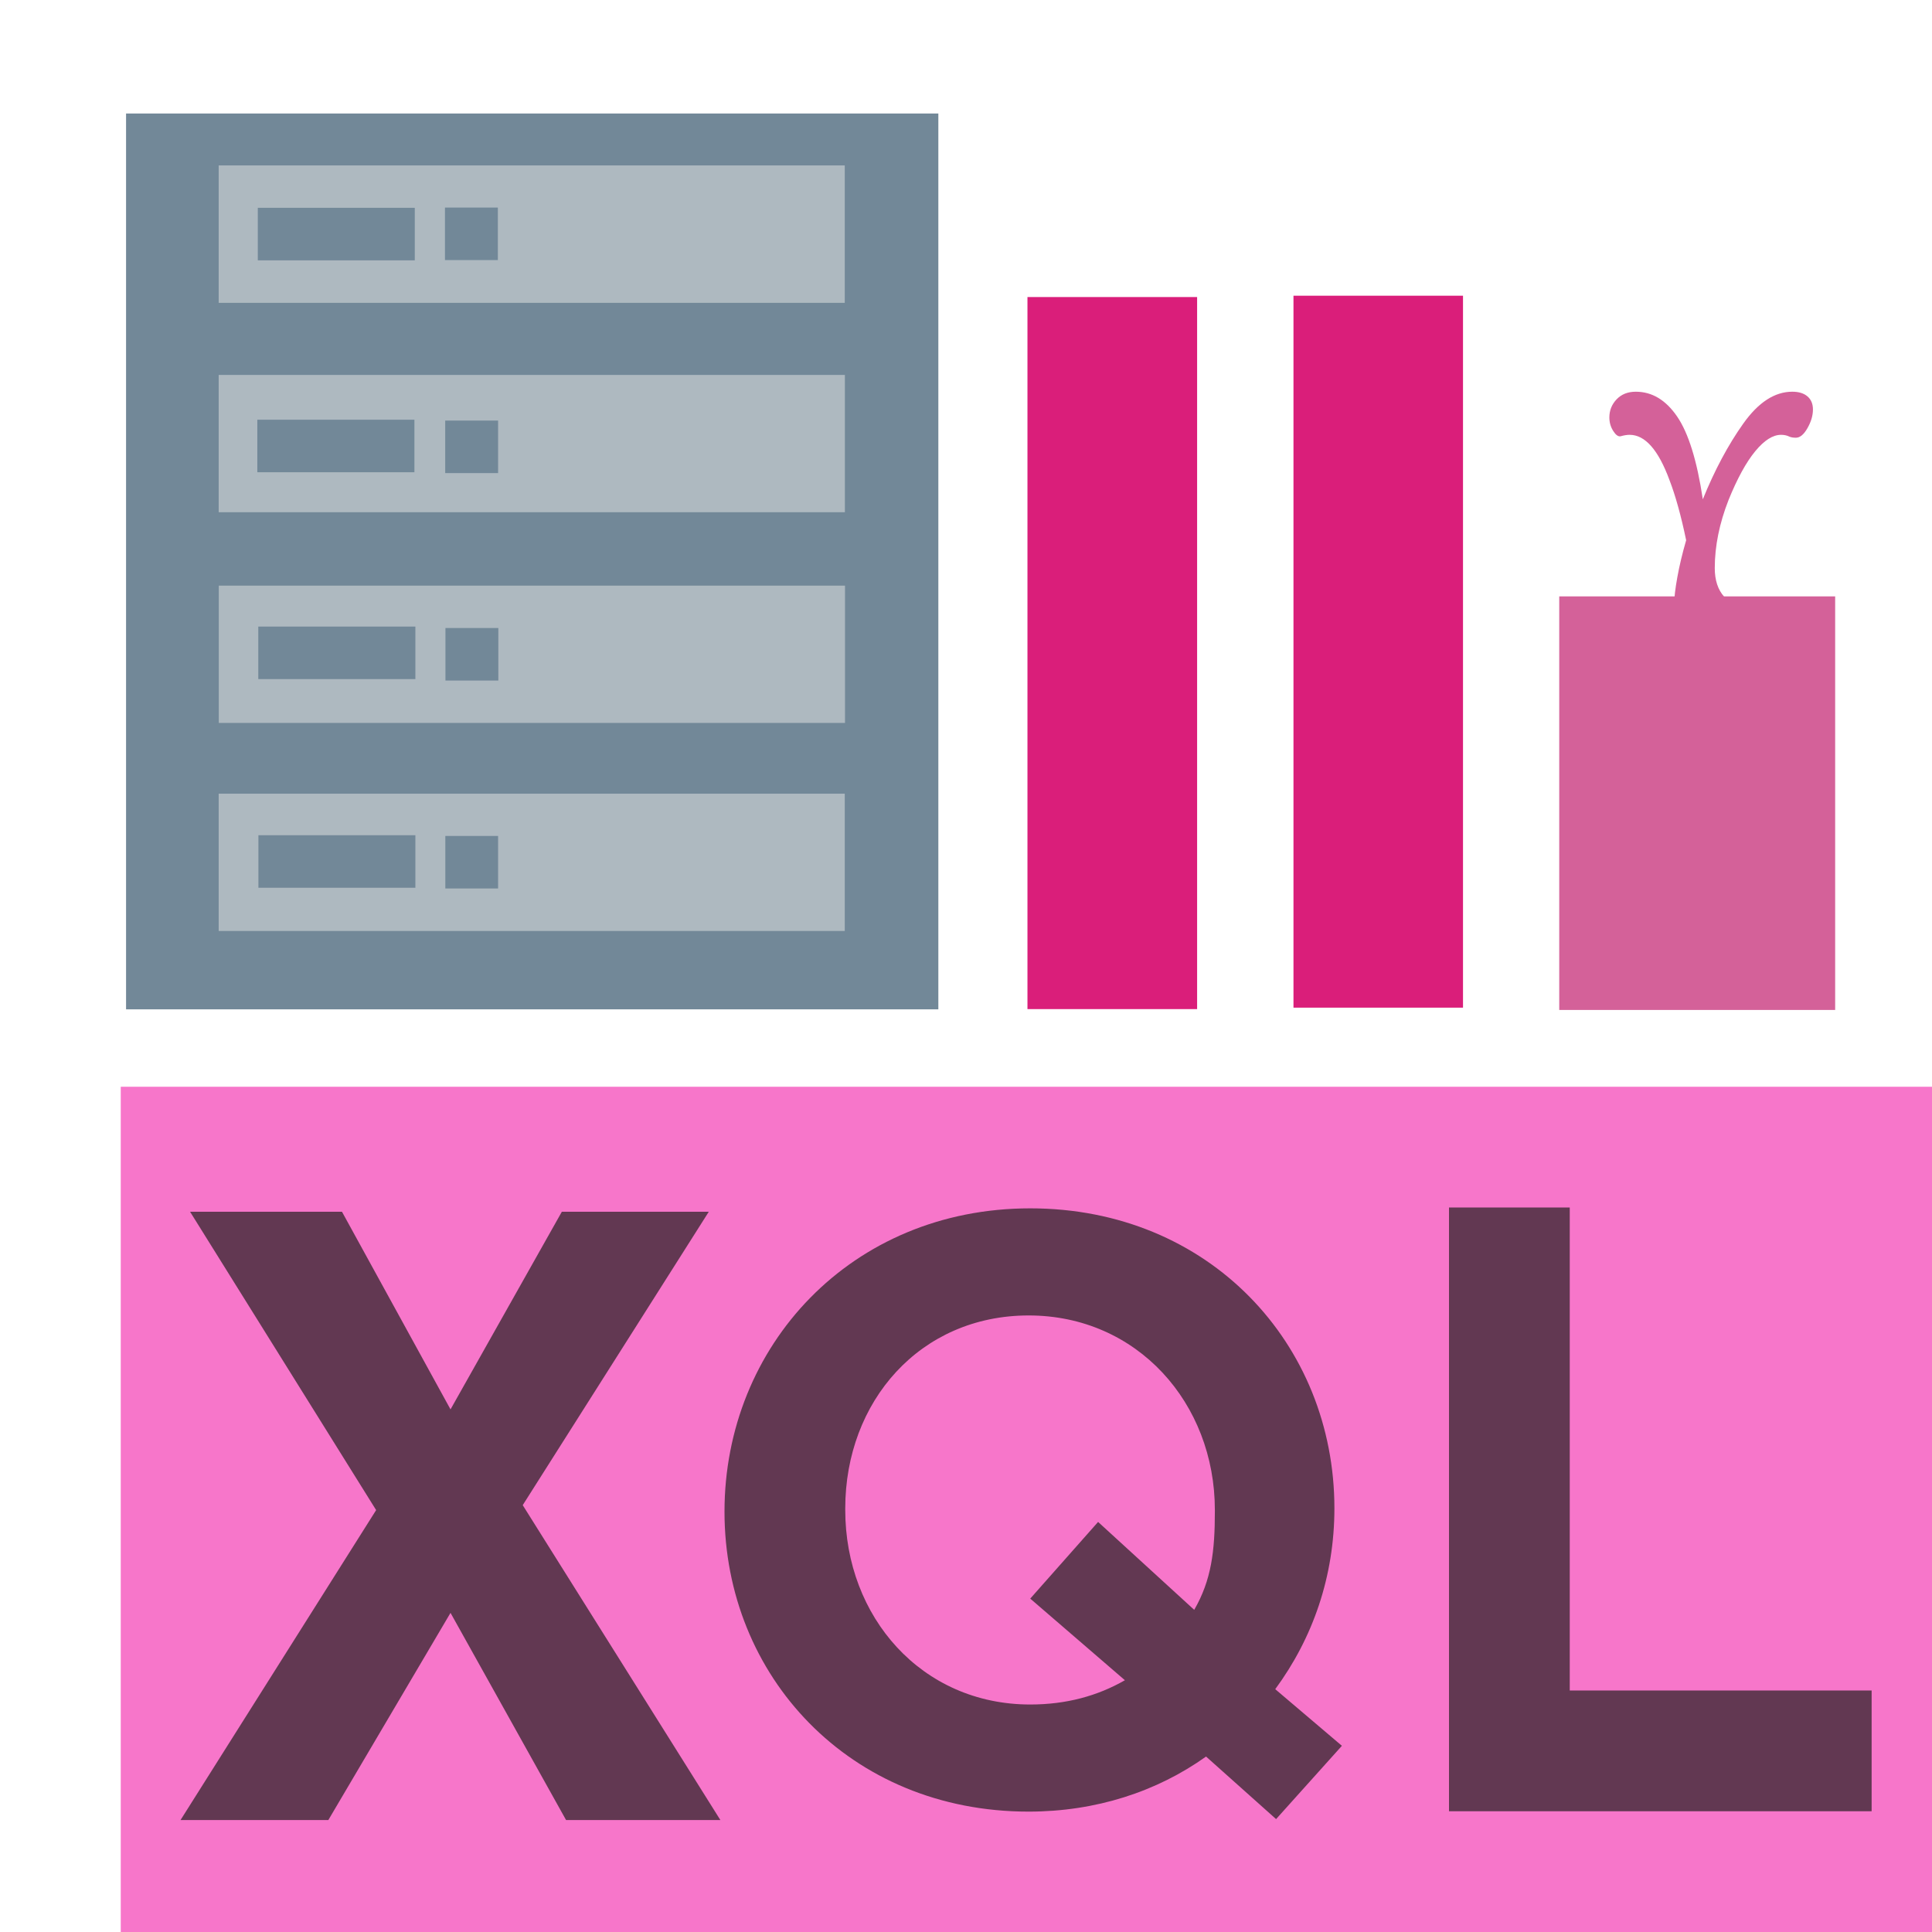
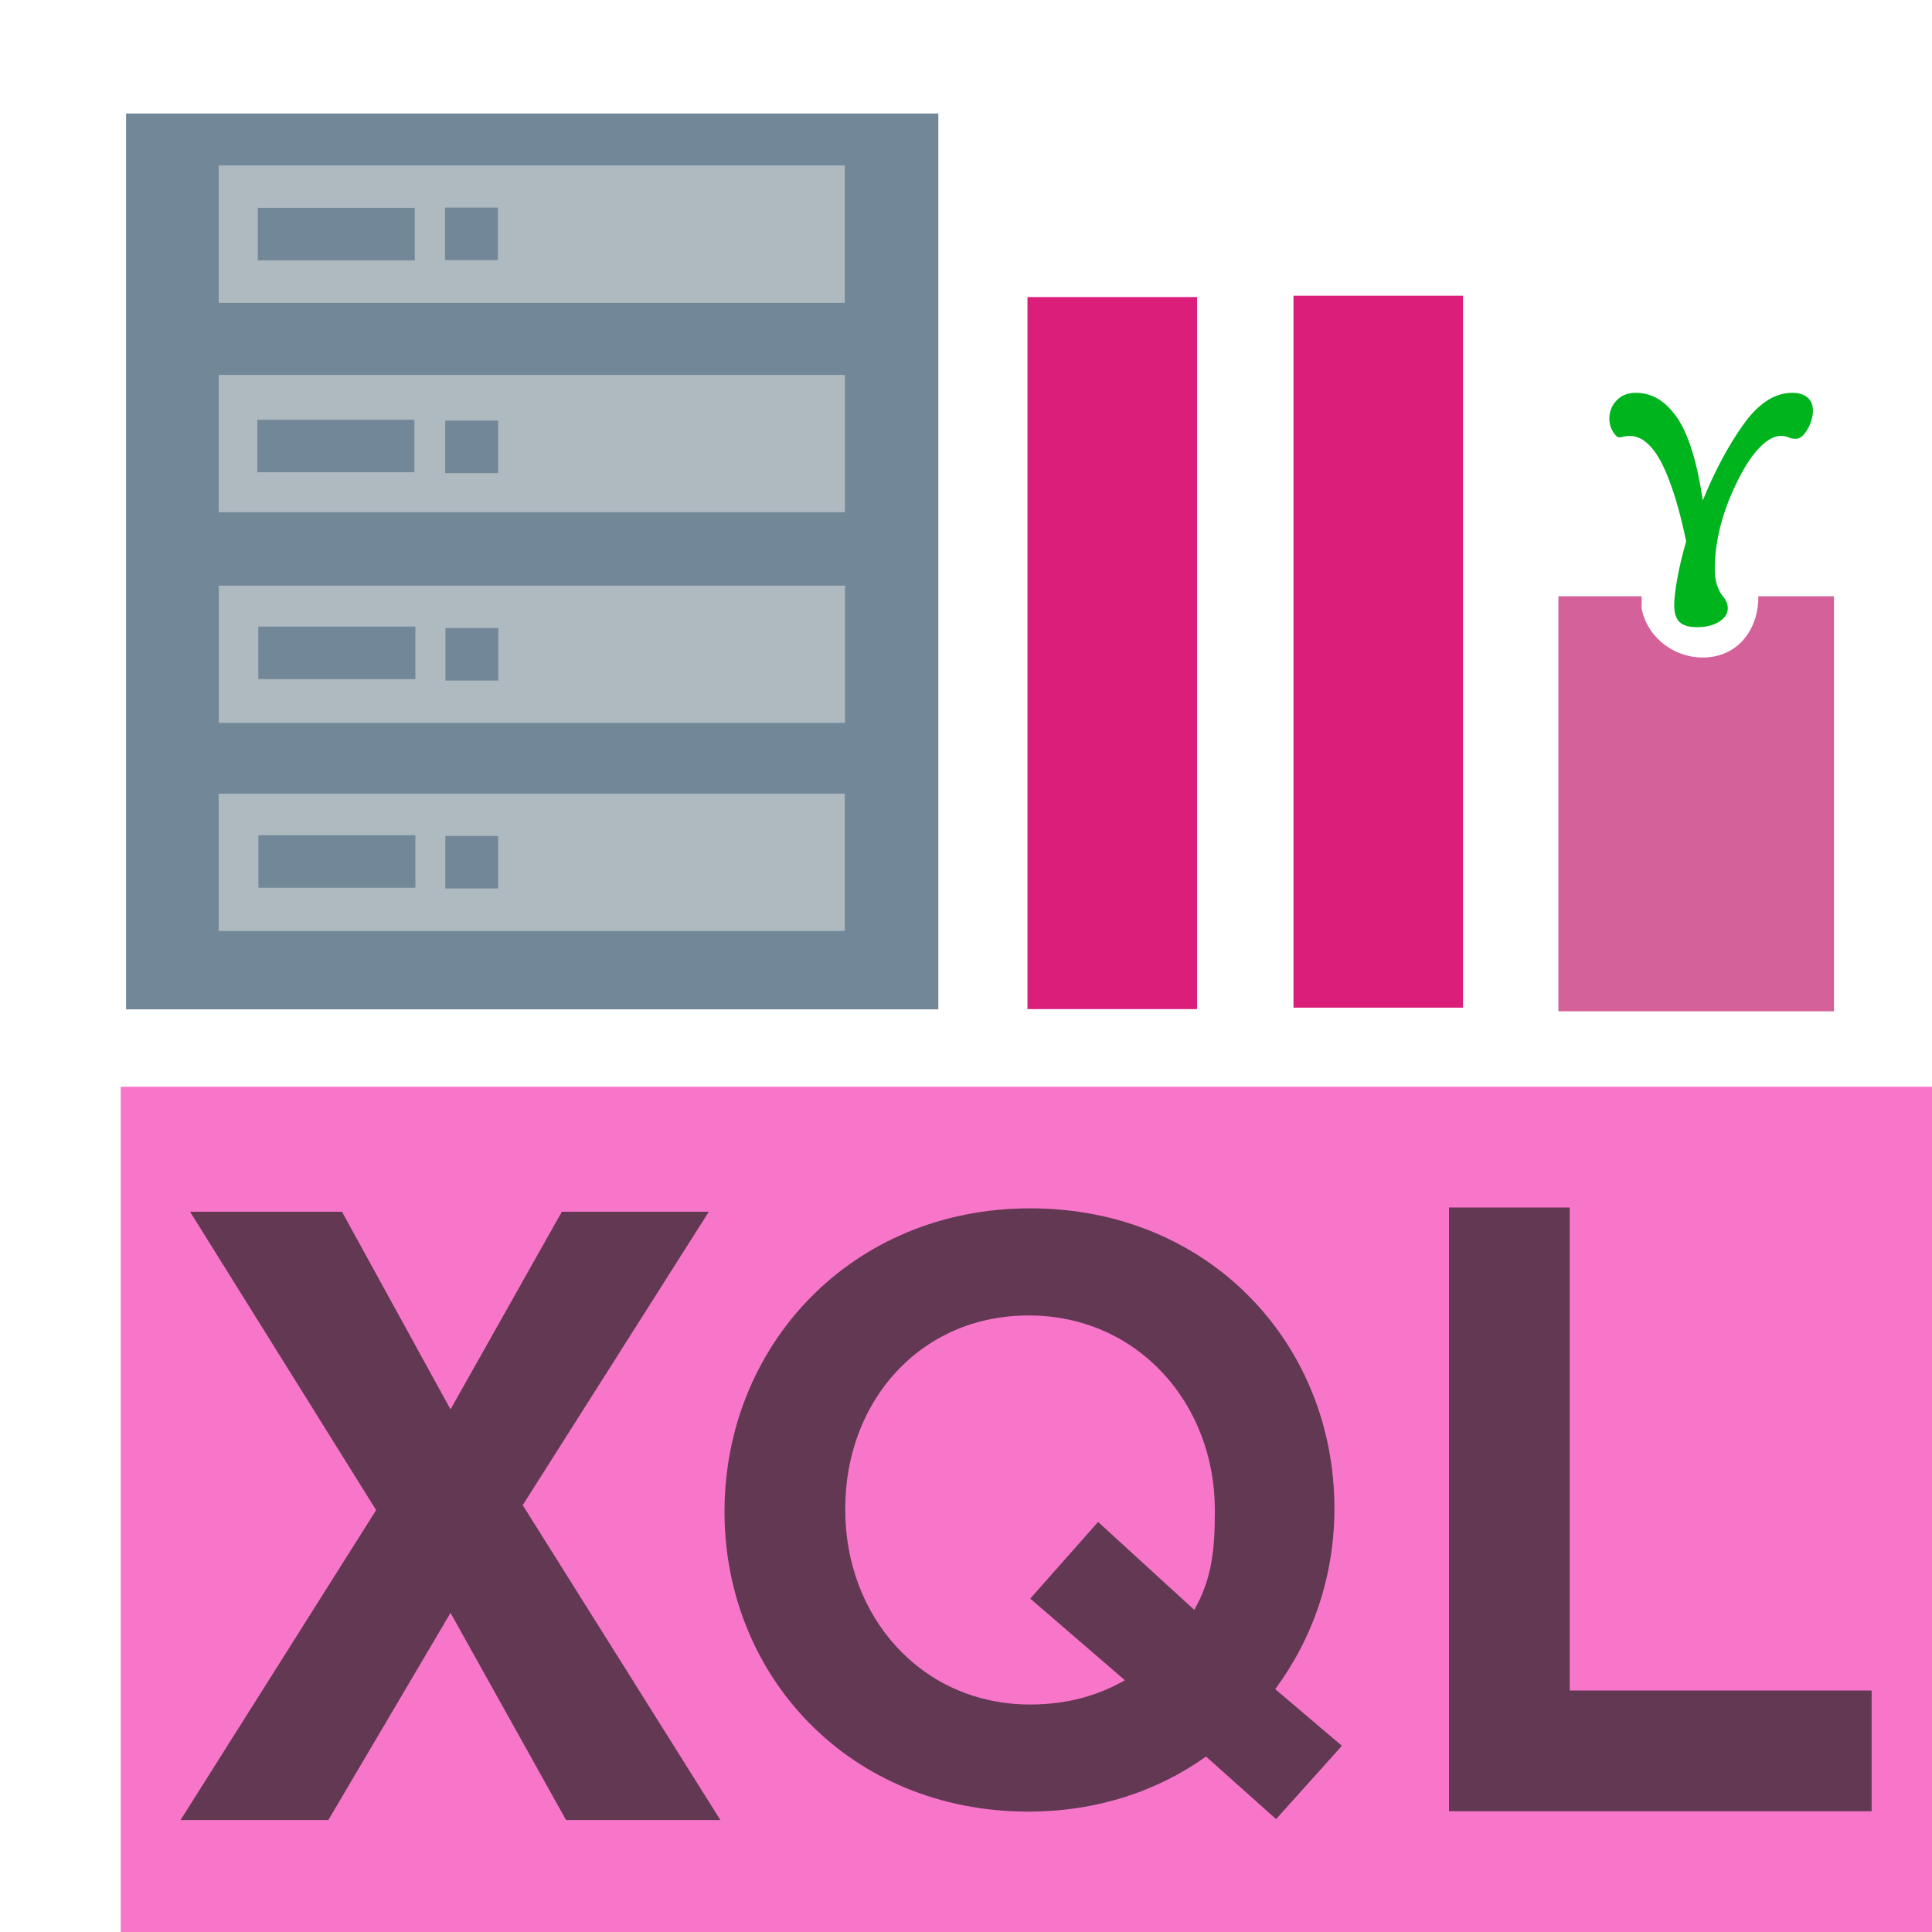
<svg xmlns="http://www.w3.org/2000/svg" height="100%" stroke-miterlimit="10" style="fill-rule:nonzero;clip-rule:evenodd;stroke-linecap:round;stroke-linejoin:round;" version="1.1" viewBox="0 0 16 16" width="100%" xml:space="preserve">
  <defs />
  <g id="xql">
    <g opacity="1">
      <path d="M1 16L16 16L16 9L1 9L1 16Z" fill="#f43db4" fill-opacity="0.7" fill-rule="evenodd" opacity="1" stroke="none" />
      <path d="M11.113 14.458L10.568 15.065L9.988 14.547C9.581 14.837 9.077 15.003 8.518 15.003C7.035 15.003 6 13.878 6 12.519C6 11.146 7.049 10.007 8.532 10.007C10.016 10.007 11.051 11.132 11.051 12.491C11.051 13.057 10.871 13.568 10.561 13.989L11.113 14.458ZM8.532 14.116C8.83 14.116 9.089 14.045 9.316 13.915L8.532 13.239L9.094 12.604L9.89 13.332C10.033 13.085 10.061 12.843 10.061 12.518L10.061 12.505C10.061 11.621 9.419 10.894 8.519 10.894C7.618 10.894 7 11.608 7 12.492L7 12.505C7 13.389 7.631 14.116 8.532 14.116Z" fill="#231f20" fill-opacity="0.7" fill-rule="evenodd" opacity="1" stroke="none" />
      <path d="M12 10L13 10L13 14L15.5 14L15.5 15L12 15L12 10Z" fill="#231f20" fill-opacity="0.7" fill-rule="evenodd" opacity="1" stroke="none" />
      <path d="M2.973 11.502C2.973 11.133 3.284 11 3.845 11C3.85 11 4.235 11 5 11L5 10C4.263 10 3.883 10 3.86 10C2.778 10 2 10.459 2 11.45C2 12.315 2.42 12.691 3.471 12.916C4.242 13.081 4.496 13.229 4.496 13.548C4.496 13.867 4.138 14 3.471 14C3.461 14 3.07 14 2.3 14L2.3 15C3.075 15 3.466 15 3.471 15C5.5 15 5.5 14 5.5 13.548C5.5 12.916 5.02 12.421 4.159 12.147C3.297 11.873 2.973 11.87 2.973 11.502Z" fill="#231f20" fill-opacity="0.7" fill-rule="evenodd" opacity="0" stroke="none" />
      <path d="M5.966 15.073L4.688 15.073L3.731 13.357L2.719 15.073L1.495 15.073L3.115 12.506L1.574 10.035L2.832 10.035L3.731 11.672L4.653 10.035L5.87 10.035L4.329 12.465L5.966 15.073Z" fill="#231f20" fill-opacity="0.7" fill-rule="nonzero" opacity="1" stroke="none" />
    </g>
-     <path d="M1.044 0.94L7.771 0.94L7.771 8.359L1.044 8.359L1.044 0.94Z" fill="#728898" fill-rule="nonzero" opacity="1" stroke="none" />
    <g opacity="1">
-       <path d="M1.811 1.37L6.996 1.37L6.996 2.508L1.811 2.508L1.811 1.37Z" fill="#aeb9c0" fill-rule="nonzero" opacity="1" stroke="none" />
-       <path d="M2.135 1.721L3.435 1.721L3.435 2.156L2.135 2.156L2.135 1.721Z" fill="#728898" fill-rule="nonzero" opacity="1" stroke="none" />
-       <path d="M3.685 1.719L4.123 1.719L4.123 2.154L3.685 2.154L3.685 1.719Z" fill="#728898" fill-rule="nonzero" opacity="1" stroke="none" />
+       <path d="M1.044 0.94L7.771 0.94L7.771 8.359L1.044 8.359L1.044 0.94Z" fill="#728898" fill-rule="nonzero" opacity="1" stroke="none" />
+       <g opacity="1">
+         <path d="M1.811 1.37L6.996 1.37L6.996 2.508L1.811 2.508L1.811 1.37Z" fill="#aeb9c0" fill-rule="nonzero" opacity="1" stroke="none" />
+         <path d="M2.135 1.721L3.435 1.721L3.435 2.156L2.135 2.156L2.135 1.721Z" fill="#728898" fill-rule="nonzero" opacity="1" stroke="none" />
+         <path d="M3.685 1.719L4.123 1.719L4.123 2.154L3.685 2.154L3.685 1.719Z" fill="#728898" fill-rule="nonzero" opacity="1" stroke="none" />
+       </g>
+       <g opacity="1">
+         <path d="M1.811 3.105L6.997 3.105L6.997 4.242L1.811 4.242L1.811 3.105Z" fill="#aeb9c0" fill-rule="nonzero" opacity="1" stroke="none" />
+         <path d="M2.131 3.476L3.432 3.476L3.432 3.911L2.131 3.911L2.131 3.476Z" fill="#728898" fill-rule="nonzero" opacity="1" stroke="none" />
+         <path d="M3.687 3.483L4.125 3.483L4.125 3.918L3.687 3.918L3.687 3.483Z" fill="#728898" fill-rule="nonzero" opacity="1" stroke="none" />
+       </g>
+       <g opacity="1">
+         <path d="M1.812 4.85L6.998 4.85L6.998 5.987L1.812 5.987L1.812 4.85Z" fill="#aeb9c0" fill-rule="nonzero" opacity="1" stroke="none" />
+         <path d="M2.139 5.189L3.44 5.189L3.44 5.624L2.139 5.624L2.139 5.189Z" fill="#728898" fill-rule="nonzero" opacity="1" stroke="none" />
+         <path d="M3.689 5.201L4.127 5.201L4.127 5.636L3.689 5.636L3.689 5.201Z" fill="#728898" fill-rule="nonzero" opacity="1" stroke="none" />
+       </g>
+       <g opacity="1">
+         <path d="M1.811 6.573L6.996 6.573L6.996 7.71L1.811 7.71L1.811 6.573Z" fill="#aeb9c0" fill-rule="nonzero" opacity="1" stroke="none" />
+         <path d="M2.14 6.917L3.44 6.917L3.44 7.352L2.14 7.352L2.14 6.917Z" fill="#728898" fill-rule="nonzero" opacity="1" stroke="none" />
+         <path d="M3.688 6.923L4.125 6.923L4.125 7.358L3.688 7.358L3.688 6.923Z" fill="#728898" fill-rule="nonzero" opacity="1" stroke="none" />
+       </g>
    </g>
-     <g opacity="1">
-       <path d="M1.811 3.105L6.997 3.105L6.997 4.242L1.811 4.242L1.811 3.105Z" fill="#aeb9c0" fill-rule="nonzero" opacity="1" stroke="none" />
-       <path d="M2.131 3.476L3.432 3.476L3.432 3.911L2.131 3.911L2.131 3.476Z" fill="#728898" fill-rule="nonzero" opacity="1" stroke="none" />
-       <path d="M3.687 3.483L4.125 3.483L4.125 3.918L3.687 3.918L3.687 3.483Z" fill="#728898" fill-rule="nonzero" opacity="1" stroke="none" />
-     </g>
-     <g opacity="1">
-       <path d="M1.812 4.85L6.998 4.85L6.998 5.987L1.812 5.987L1.812 4.85Z" fill="#aeb9c0" fill-rule="nonzero" opacity="1" stroke="none" />
-       <path d="M2.139 5.189L3.44 5.189L3.44 5.624L2.139 5.624L2.139 5.189Z" fill="#728898" fill-rule="nonzero" opacity="1" stroke="none" />
-       <path d="M3.689 5.201L4.127 5.201L4.127 5.636L3.689 5.636L3.689 5.201Z" fill="#728898" fill-rule="nonzero" opacity="1" stroke="none" />
-     </g>
-     <g opacity="1">
-       <path d="M1.811 6.573L6.996 6.573L6.996 7.71L1.811 7.71L1.811 6.573Z" fill="#aeb9c0" fill-rule="nonzero" opacity="1" stroke="none" />
-       <path d="M2.14 6.917L3.44 6.917L3.44 7.352L2.14 7.352L2.14 6.917Z" fill="#728898" fill-rule="nonzero" opacity="1" stroke="none" />
-       <path d="M3.688 6.923L4.125 6.923L4.125 7.358L3.688 7.358L3.688 6.923Z" fill="#728898" fill-rule="nonzero" opacity="1" stroke="none" />
-     </g>
+     <path d="M10.712 2.449L12.116 2.449L12.116 8.345L10.712 8.345L10.712 2.449Z" fill="#da1e7a" fill-rule="nonzero" opacity="1" stroke="none" />
    <path d="M8.509 2.46L9.914 2.46L9.914 8.357L8.509 8.357L8.509 2.46Z" fill="#da1e7a" fill-rule="nonzero" opacity="1" stroke="none" />
-     <path d="M10.712 2.449L12.116 2.449L12.116 8.345L10.712 8.345L10.712 2.449Z" fill="#da1e7a" fill-rule="nonzero" opacity="1" stroke="none" />
-     <path d="M12.913 4.939L15.198 4.939L15.198 8.364L12.913 8.364L12.913 4.939Z" fill="#d46199" fill-rule="nonzero" opacity="1" stroke="none" />
-     <path d="M14.054 5.185C13.988 5.185 13.94 5.171 13.91 5.143C13.88 5.115 13.865 5.068 13.865 5.002C13.865 4.948 13.874 4.874 13.891 4.78C13.908 4.686 13.932 4.584 13.964 4.474C13.922 4.272 13.876 4.106 13.826 3.976C13.734 3.726 13.624 3.601 13.496 3.601C13.474 3.601 13.449 3.605 13.421 3.613C13.401 3.617 13.381 3.602 13.36 3.569C13.339 3.536 13.328 3.499 13.328 3.457C13.328 3.399 13.348 3.349 13.388 3.307C13.428 3.265 13.481 3.244 13.547 3.244C13.681 3.244 13.795 3.312 13.889 3.449C13.983 3.586 14.054 3.815 14.102 4.135C14.2 3.893 14.312 3.684 14.437 3.508C14.562 3.332 14.697 3.244 14.843 3.244C14.897 3.244 14.939 3.257 14.969 3.283C14.999 3.309 15.014 3.345 15.014 3.391C15.014 3.441 14.999 3.492 14.969 3.545C14.939 3.598 14.907 3.625 14.873 3.625C14.851 3.625 14.833 3.622 14.819 3.616C14.799 3.606 14.776 3.601 14.75 3.601C14.682 3.601 14.611 3.646 14.536 3.737C14.461 3.828 14.387 3.963 14.315 4.141C14.239 4.335 14.201 4.523 14.201 4.705C14.201 4.805 14.227 4.884 14.279 4.942C14.299 4.972 14.309 5 14.309 5.026C14.309 5.072 14.285 5.11 14.237 5.14C14.189 5.17 14.128 5.185 14.054 5.185Z" fill="#d46199" opacity="1" stroke="none" />
+     <path d="M12.906 4.938L12.906 8.375L15.188 8.375L15.188 4.938L14.562 4.938C14.565 5.176 14.432 5.395 14.188 5.438C13.915 5.485 13.641 5.303 13.594 5.031C13.594 5.03 13.599 4.977 13.594 4.938L12.906 4.938Z" fill="#d46199" fill-rule="nonzero" opacity="1" stroke="none" />
+     <path d="M14.054 5.194C13.988 5.194 13.94 5.18 13.91 5.152C13.88 5.124 13.865 5.077 13.865 5.011C13.865 4.957 13.874 4.883 13.891 4.789C13.908 4.695 13.932 4.593 13.964 4.483C13.922 4.281 13.876 4.115 13.826 3.985C13.734 3.735 13.624 3.61 13.496 3.61C13.474 3.61 13.449 3.614 13.421 3.622C13.401 3.626 13.381 3.612 13.36 3.579C13.339 3.546 13.328 3.508 13.328 3.466C13.328 3.408 13.348 3.358 13.388 3.316C13.428 3.274 13.481 3.253 13.547 3.253C13.681 3.253 13.795 3.322 13.889 3.459C13.983 3.596 14.054 3.824 14.102 4.144C14.2 3.902 14.312 3.693 14.437 3.517C14.562 3.341 14.697 3.253 14.843 3.253C14.897 3.253 14.939 3.266 14.969 3.292C14.999 3.318 15.014 3.354 15.014 3.4C15.014 3.45 14.999 3.502 14.969 3.555C14.939 3.608 14.907 3.634 14.873 3.634C14.851 3.634 14.833 3.631 14.819 3.625C14.799 3.615 14.776 3.61 14.75 3.61C14.682 3.61 14.611 3.656 14.536 3.747C14.461 3.838 14.387 3.972 14.315 4.15C14.239 4.344 14.201 4.532 14.201 4.714C14.201 4.814 14.227 4.893 14.279 4.951C14.299 4.981 14.309 5.009 14.309 5.035C14.309 5.081 14.285 5.119 14.237 5.149C14.189 5.179 14.128 5.194 14.054 5.194Z" fill="#00b41e" opacity="1" stroke="none" />
  </g>
</svg>
